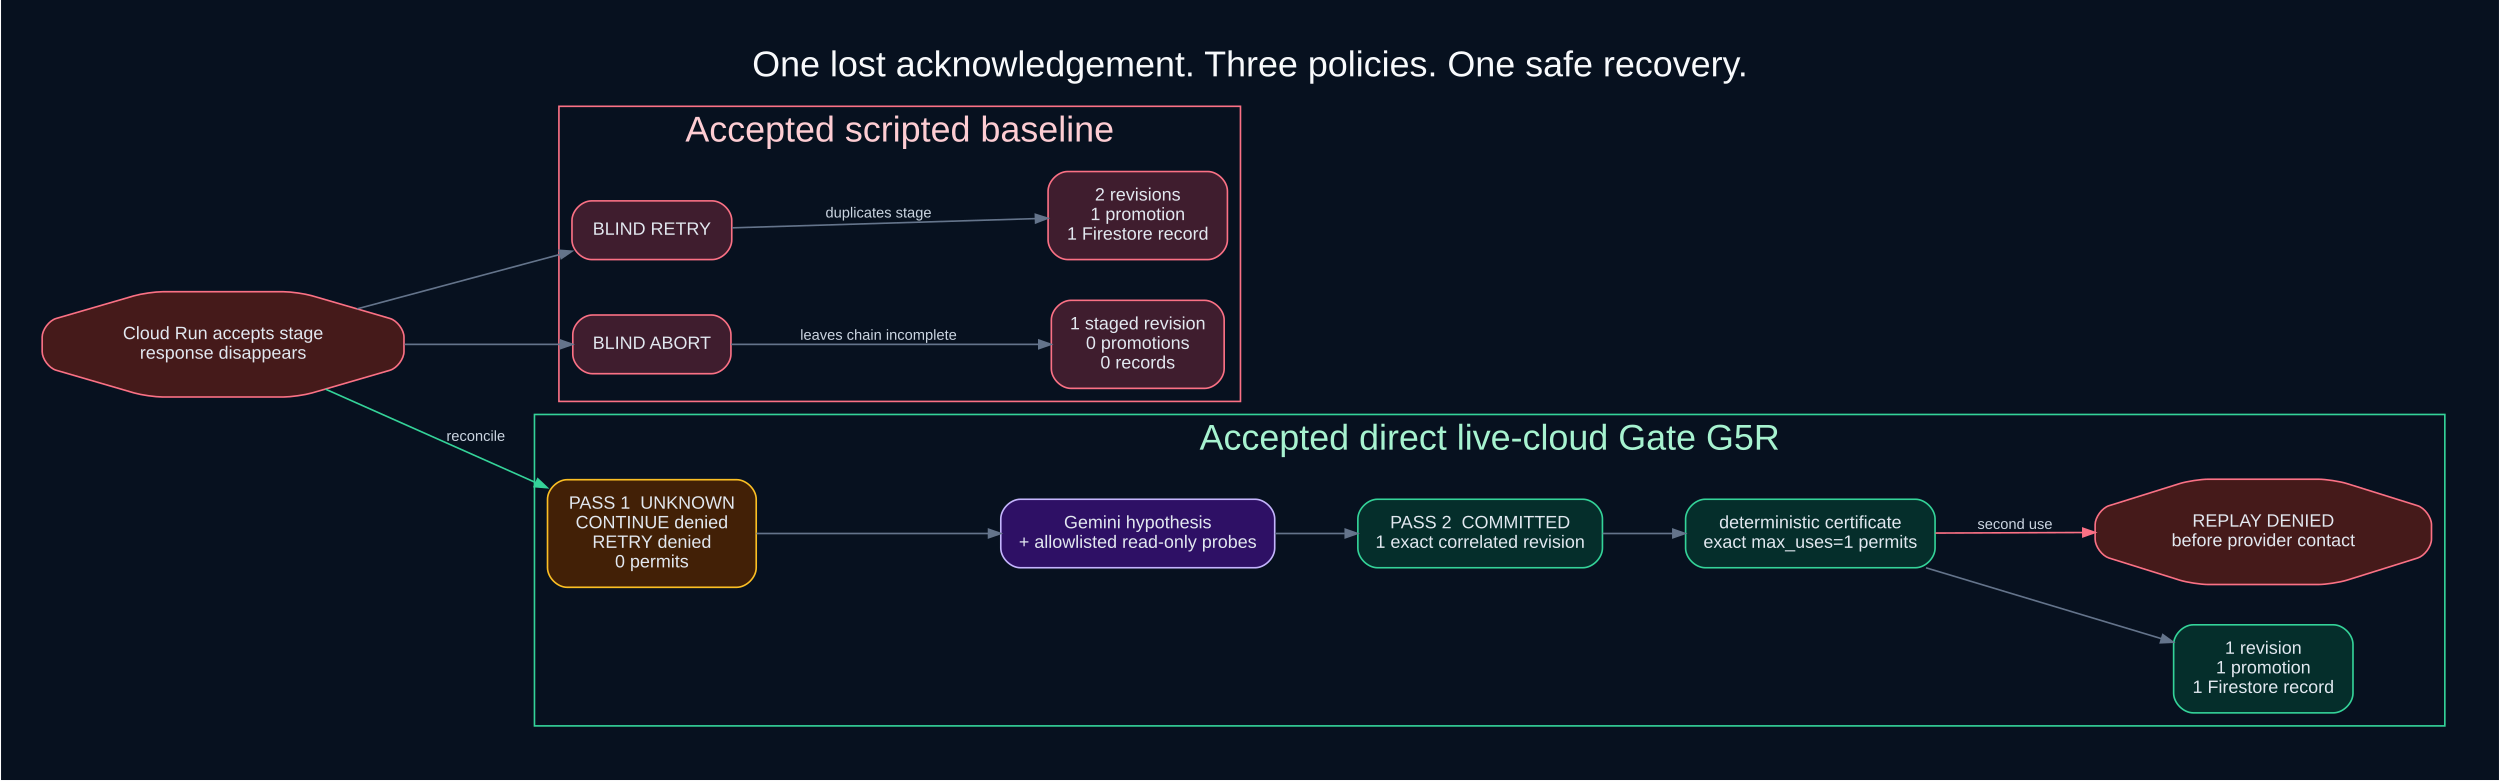
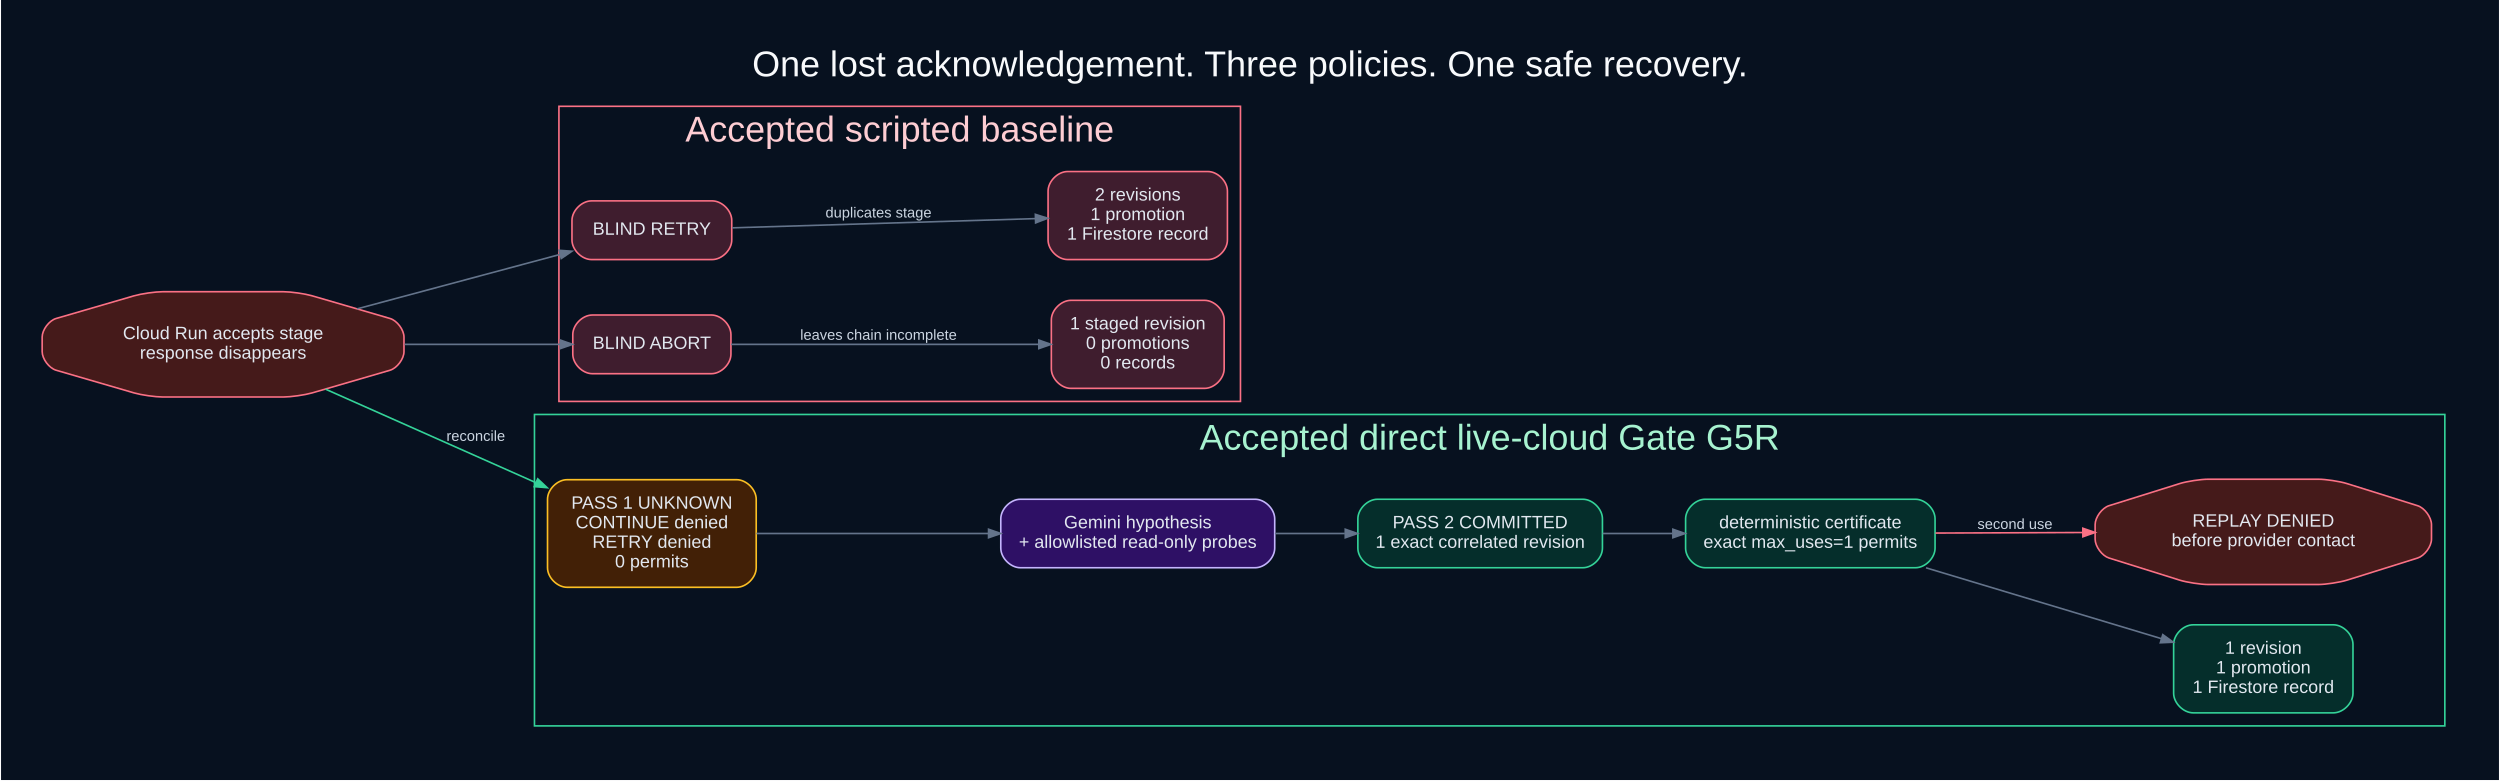
- <svg xmlns="http://www.w3.org/2000/svg" width="1532pt" height="478pt" viewBox="0.00 0.00 1532.01 478.40">
+ <svg xmlns="http://www.w3.org/2000/svg" width="1532pt" height="478pt" viewBox="0 0 1532.01 478.4">
  <g id="graph0" class="graph" transform="scale(1 1) rotate(0) translate(25.2 453.2)">
-     <polygon fill="#07111f" stroke="transparent" points="-25.2,25.2 -25.2,-453.2 1506.81,-453.2 1506.81,25.2 -25.2,25.2" />
-     <text text-anchor="middle" x="740.8" y="-406.4" font-family="Arial" font-size="22.00" fill="#f8fafc">One lost acknowledgement. Three policies. One safe recovery.</text>
+     <polygon fill="#07111f" stroke="transparent" points="-25.2 25.2 -25.2 -453.2 1506.81 -453.2 1506.81 25.2 -25.2 25.2" />
+     <text x="740.8" y="-406.4" fill="#f8fafc" font-family="Arial" font-size="22" text-anchor="middle">One lost acknowledgement. Three policies. One safe recovery.</text>
    <g id="clust1" class="cluster">
-       <polygon fill="#07111f" stroke="#fb7185" points="316.96,-207 316.96,-388 734.96,-388 734.96,-207 316.96,-207" />
-       <text text-anchor="middle" x="525.96" y="-366.4" font-family="Arial" font-size="22.00" fill="#fecdd3">Accepted scripted baseline</text>
+       <polygon fill="#07111f" stroke="#fb7185" points="316.96 -207 316.96 -388 734.96 -388 734.96 -207 316.96 -207" />
+       <text x="525.96" y="-366.4" fill="#fecdd3" font-family="Arial" font-size="22" text-anchor="middle">Accepted scripted baseline</text>
    </g>
    <g id="clust2" class="cluster">
-       <polygon fill="#07111f" stroke="#34d399" points="301.96,-8 301.96,-199 1473.61,-199 1473.61,-8 301.96,-8" />
-       <text text-anchor="middle" x="887.78" y="-177.4" font-family="Arial" font-size="22.00" fill="#a7f3d0">Accepted direct live-cloud Gate G5R</text>
+       <polygon fill="#07111f" stroke="#34d399" points="301.96 -8 301.96 -199 1473.61 -199 1473.61 -8 301.96 -8" />
+       <text x="887.78" y="-177.4" fill="#a7f3d0" font-family="Arial" font-size="22" text-anchor="middle">Accepted direct live-cloud Gate G5R</text>
    </g>
    <g id="node1" class="node">
      <path fill="#451a1a" stroke="#fb7185" d="M221.93,-237.54C221.93,-237.54 221.93,-246.46 221.93,-246.46 221.93,-250.92 217.65,-256.62 213.37,-257.87 213.37,-257.87 165.5,-271.8 165.5,-271.8 161.22,-273.05 152.48,-274.29 148.02,-274.29 148.02,-274.29 73.94,-274.29 73.94,-274.29 69.48,-274.29 60.74,-273.05 56.46,-271.8 56.46,-271.8 8.58,-257.87 8.58,-257.87 4.3,-256.62 0.02,-250.92 0.02,-246.46 0.02,-246.46 0.02,-237.54 0.02,-237.54 0.02,-233.08 4.3,-227.38 8.58,-226.13 8.58,-226.13 56.46,-212.2 56.46,-212.2 60.74,-210.95 69.48,-209.71 73.94,-209.71 73.94,-209.71 148.02,-209.71 148.02,-209.71 152.48,-209.71 161.22,-210.95 165.5,-212.2 165.5,-212.2 213.37,-226.13 213.37,-226.13 217.65,-227.38 221.93,-233.08 221.93,-237.54" />
-       <text text-anchor="middle" x="110.98" y="-245.2" font-family="Arial" font-size="11.00" fill="#e2e8f0">Cloud Run accepts stage</text>
-       <text text-anchor="middle" x="110.98" y="-233.2" font-family="Arial" font-size="11.00" fill="#e2e8f0">response disappears</text>
+       <text x="110.98" y="-245.2" fill="#e2e8f0" font-family="Arial" font-size="11" text-anchor="middle">Cloud Run accepts stage</text>
+       <text x="110.98" y="-233.2" fill="#e2e8f0" font-family="Arial" font-size="11" text-anchor="middle">response disappears</text>
    </g>
    <g id="node2" class="node">
      <path fill="#3f1d2e" stroke="#fb7185" d="M410.96,-330C410.96,-330 336.96,-330 336.96,-330 330.96,-330 324.96,-324 324.96,-318 324.96,-318 324.96,-306 324.96,-306 324.96,-300 330.96,-294 336.96,-294 336.96,-294 410.96,-294 410.96,-294 416.96,-294 422.96,-300 422.96,-306 422.96,-306 422.96,-318 422.96,-318 422.96,-324 416.96,-330 410.96,-330" />
-       <text text-anchor="middle" x="373.96" y="-309.2" font-family="Arial" font-size="11.00" fill="#e2e8f0">BLIND RETRY</text>
+       <text x="373.96" y="-309.2" fill="#e2e8f0" font-family="Arial" font-size="11" text-anchor="middle">BLIND RETRY</text>
    </g>
    <g id="edge8" class="edge">
      <path fill="none" stroke="#64748b" d="M193.12,-263.76C233.49,-274.59 281.26,-287.4 317.41,-297.1" />
-       <polygon fill="#64748b" stroke="#64748b" points="317.02,-299.71 324.94,-299.12 318.38,-294.64 317.02,-299.71" />
+       <polygon fill="#64748b" stroke="#64748b" points="317.02 -299.71 324.94 -299.12 318.38 -294.64 317.02 -299.71" />
    </g>
    <g id="node4" class="node">
      <path fill="#3f1d2e" stroke="#fb7185" d="M410.46,-260C410.46,-260 337.46,-260 337.46,-260 331.46,-260 325.46,-254 325.46,-248 325.46,-248 325.46,-236 325.46,-236 325.46,-230 331.46,-224 337.46,-224 337.46,-224 410.46,-224 410.46,-224 416.46,-224 422.46,-230 422.46,-236 422.46,-236 422.46,-248 422.46,-248 422.46,-254 416.46,-260 410.46,-260" />
-       <text text-anchor="middle" x="373.96" y="-239.2" font-family="Arial" font-size="11.00" fill="#e2e8f0">BLIND ABORT</text>
+       <text x="373.96" y="-239.2" fill="#e2e8f0" font-family="Arial" font-size="11" text-anchor="middle">BLIND ABORT</text>
    </g>
    <g id="edge9" class="edge">
      <path fill="none" stroke="#64748b" d="M222.28,-242C255.21,-242 289.91,-242 317.69,-242" />
-       <polygon fill="#64748b" stroke="#64748b" points="317.84,-244.63 325.33,-242 317.83,-239.38 317.84,-244.63" />
+       <polygon fill="#64748b" stroke="#64748b" points="317.84 -244.63 325.33 -242 317.83 -239.38 317.84 -244.63" />
    </g>
    <g id="node6" class="node">
      <path fill="#422006" stroke="#fbbf24" d="M425.96,-159C425.96,-159 321.96,-159 321.96,-159 315.96,-159 309.96,-153 309.96,-147 309.96,-147 309.96,-105 309.96,-105 309.96,-99 315.96,-93 321.96,-93 321.96,-93 425.96,-93 425.96,-93 431.96,-93 437.96,-99 437.96,-105 437.96,-105 437.96,-147 437.96,-147 437.96,-153 431.96,-159 425.96,-159" />
-       <text text-anchor="middle" x="373.96" y="-141.2" font-family="Arial" font-size="11.00" fill="#e2e8f0">PASS 1  UNKNOWN</text>
-       <text text-anchor="middle" x="373.96" y="-129.2" font-family="Arial" font-size="11.00" fill="#e2e8f0">CONTINUE denied</text>
-       <text text-anchor="middle" x="373.96" y="-117.2" font-family="Arial" font-size="11.00" fill="#e2e8f0">RETRY denied</text>
-       <text text-anchor="middle" x="373.96" y="-105.2" font-family="Arial" font-size="11.00" fill="#e2e8f0">0 permits</text>
+       <text x="373.96" y="-141.2" fill="#e2e8f0" font-family="Arial" font-size="11" text-anchor="middle">PASS 1 UNKNOWN</text>
+       <text x="373.96" y="-129.2" fill="#e2e8f0" font-family="Arial" font-size="11" text-anchor="middle">CONTINUE denied</text>
+       <text x="373.96" y="-117.2" fill="#e2e8f0" font-family="Arial" font-size="11" text-anchor="middle">RETRY denied</text>
+       <text x="373.96" y="-105.2" fill="#e2e8f0" font-family="Arial" font-size="11" text-anchor="middle">0 permits</text>
    </g>
    <g id="edge10" class="edge">
      <path fill="none" stroke="#34d399" d="M173.83,-214.51C212.58,-197.28 262.63,-175.04 302.86,-157.16" />
-       <polygon fill="#34d399" stroke="#34d399" points="303.95,-159.54 309.74,-154.1 301.82,-154.75 303.95,-159.54" />
-       <text text-anchor="middle" x="265.96" y="-182.8" font-family="Arial" font-size="9.00" fill="#cbd5e1">reconcile</text>
+       <polygon fill="#34d399" stroke="#34d399" points="303.95 -159.54 309.74 -154.1 301.82 -154.75 303.95 -159.54" />
+       <text x="265.96" y="-182.8" fill="#cbd5e1" font-family="Arial" font-size="9" text-anchor="middle">reconcile</text>
    </g>
    <g id="node3" class="node">
      <path fill="#3f1d2e" stroke="#fb7185" d="M714.96,-348C714.96,-348 628.96,-348 628.96,-348 622.96,-348 616.96,-342 616.96,-336 616.96,-336 616.96,-306 616.96,-306 616.96,-300 622.96,-294 628.96,-294 628.96,-294 714.96,-294 714.96,-294 720.96,-294 726.96,-300 726.96,-306 726.96,-306 726.96,-336 726.96,-336 726.96,-342 720.96,-348 714.96,-348" />
-       <text text-anchor="middle" x="671.96" y="-330.2" font-family="Arial" font-size="11.00" fill="#e2e8f0">2 revisions</text>
-       <text text-anchor="middle" x="671.96" y="-318.2" font-family="Arial" font-size="11.00" fill="#e2e8f0">1 promotion</text>
-       <text text-anchor="middle" x="671.96" y="-306.2" font-family="Arial" font-size="11.00" fill="#e2e8f0">1 Firestore record</text>
+       <text x="671.96" y="-330.2" fill="#e2e8f0" font-family="Arial" font-size="11" text-anchor="middle">2 revisions</text>
+       <text x="671.96" y="-318.2" fill="#e2e8f0" font-family="Arial" font-size="11" text-anchor="middle">1 promotion</text>
+       <text x="671.96" y="-306.2" fill="#e2e8f0" font-family="Arial" font-size="11" text-anchor="middle">1 Firestore record</text>
    </g>
    <g id="edge1" class="edge">
      <path fill="none" stroke="#64748b" d="M423.17,-313.47C473.87,-315.01 553.79,-317.44 609.1,-319.12" />
-       <polygon fill="#64748b" stroke="#64748b" points="609.16,-321.75 616.74,-319.35 609.32,-316.5 609.16,-321.75" />
-       <text text-anchor="middle" x="512.96" y="-319.8" font-family="Arial" font-size="9.00" fill="#cbd5e1">duplicates stage</text>
+       <polygon fill="#64748b" stroke="#64748b" points="609.16 -321.75 616.74 -319.35 609.32 -316.5 609.16 -321.75" />
+       <text x="512.96" y="-319.8" fill="#cbd5e1" font-family="Arial" font-size="9" text-anchor="middle">duplicates stage</text>
    </g>
    <g id="node5" class="node">
      <path fill="#3f1d2e" stroke="#fb7185" d="M712.96,-269C712.96,-269 630.96,-269 630.96,-269 624.96,-269 618.96,-263 618.96,-257 618.96,-257 618.96,-227 618.96,-227 618.96,-221 624.96,-215 630.96,-215 630.96,-215 712.96,-215 712.96,-215 718.96,-215 724.96,-221 724.96,-227 724.96,-227 724.96,-257 724.96,-257 724.96,-263 718.96,-269 712.96,-269" />
-       <text text-anchor="middle" x="671.96" y="-251.2" font-family="Arial" font-size="11.00" fill="#e2e8f0">1 staged revision</text>
-       <text text-anchor="middle" x="671.96" y="-239.2" font-family="Arial" font-size="11.00" fill="#e2e8f0">0 promotions</text>
-       <text text-anchor="middle" x="671.96" y="-227.2" font-family="Arial" font-size="11.00" fill="#e2e8f0">0 records</text>
+       <text x="671.96" y="-251.2" fill="#e2e8f0" font-family="Arial" font-size="11" text-anchor="middle">1 staged revision</text>
+       <text x="671.96" y="-239.2" fill="#e2e8f0" font-family="Arial" font-size="11" text-anchor="middle">0 promotions</text>
+       <text x="671.96" y="-227.2" fill="#e2e8f0" font-family="Arial" font-size="11" text-anchor="middle">0 records</text>
    </g>
    <g id="edge2" class="edge">
      <path fill="none" stroke="#64748b" d="M422.51,-242C473.79,-242 555.51,-242 611.11,-242" />
-       <polygon fill="#64748b" stroke="#64748b" points="611.28,-244.63 618.78,-242 611.28,-239.38 611.28,-244.63" />
-       <text text-anchor="middle" x="512.96" y="-244.8" font-family="Arial" font-size="9.00" fill="#cbd5e1">leaves chain incomplete</text>
+       <polygon fill="#64748b" stroke="#64748b" points="611.28 -244.63 618.78 -242 611.28 -239.38 611.28 -244.63" />
+       <text x="512.96" y="-244.8" fill="#cbd5e1" font-family="Arial" font-size="9" text-anchor="middle">leaves chain incomplete</text>
    </g>
    <g id="node7" class="node">
      <path fill="#2e1065" stroke="#c4b5fd" d="M743.96,-147C743.96,-147 599.96,-147 599.96,-147 593.96,-147 587.96,-141 587.96,-135 587.96,-135 587.96,-117 587.96,-117 587.96,-111 593.96,-105 599.96,-105 599.96,-105 743.96,-105 743.96,-105 749.96,-105 755.96,-111 755.96,-117 755.96,-117 755.96,-135 755.96,-135 755.96,-141 749.96,-147 743.96,-147" />
-       <text text-anchor="middle" x="671.96" y="-129.2" font-family="Arial" font-size="11.00" fill="#e2e8f0">Gemini hypothesis</text>
-       <text text-anchor="middle" x="671.96" y="-117.2" font-family="Arial" font-size="11.00" fill="#e2e8f0">+ allowlisted read-only probes</text>
+       <text x="671.96" y="-129.2" fill="#e2e8f0" font-family="Arial" font-size="11" text-anchor="middle">Gemini hypothesis</text>
+       <text x="671.96" y="-117.2" fill="#e2e8f0" font-family="Arial" font-size="11" text-anchor="middle">+ allowlisted read-only probes</text>
    </g>
    <g id="edge3" class="edge">
      <path fill="none" stroke="#64748b" d="M438.09,-126C479.51,-126 534.31,-126 580.35,-126" />
-       <polygon fill="#64748b" stroke="#64748b" points="580.46,-128.63 587.96,-126 580.46,-123.38 580.46,-128.63" />
+       <polygon fill="#64748b" stroke="#64748b" points="580.46 -128.63 587.96 -126 580.46 -123.38 580.46 -128.63" />
    </g>
    <g id="node8" class="node">
      <path fill="#052e2b" stroke="#34d399" d="M944.96,-147C944.96,-147 818.96,-147 818.96,-147 812.96,-147 806.96,-141 806.96,-135 806.96,-135 806.96,-117 806.96,-117 806.96,-111 812.96,-105 818.96,-105 818.96,-105 944.96,-105 944.96,-105 950.96,-105 956.96,-111 956.96,-117 956.96,-117 956.96,-135 956.96,-135 956.96,-141 950.96,-147 944.96,-147" />
-       <text text-anchor="middle" x="881.96" y="-129.2" font-family="Arial" font-size="11.00" fill="#e2e8f0">PASS 2  COMMITTED</text>
-       <text text-anchor="middle" x="881.96" y="-117.2" font-family="Arial" font-size="11.00" fill="#e2e8f0">1 exact correlated revision</text>
+       <text x="881.96" y="-129.2" fill="#e2e8f0" font-family="Arial" font-size="11" text-anchor="middle">PASS 2 COMMITTED</text>
+       <text x="881.96" y="-117.2" fill="#e2e8f0" font-family="Arial" font-size="11" text-anchor="middle">1 exact correlated revision</text>
    </g>
    <g id="edge4" class="edge">
      <path fill="none" stroke="#64748b" d="M756.06,-126C770.19,-126 784.86,-126 798.96,-126" />
-       <polygon fill="#64748b" stroke="#64748b" points="799.23,-128.63 806.73,-126 799.23,-123.38 799.23,-128.63" />
+       <polygon fill="#64748b" stroke="#64748b" points="799.23 -128.63 806.73 -126 799.23 -123.38 799.23 -128.63" />
    </g>
    <g id="node9" class="node">
      <path fill="#052e2b" stroke="#34d399" d="M1148.96,-147C1148.96,-147 1019.96,-147 1019.96,-147 1013.96,-147 1007.96,-141 1007.96,-135 1007.96,-135 1007.96,-117 1007.96,-117 1007.96,-111 1013.96,-105 1019.96,-105 1019.96,-105 1148.96,-105 1148.96,-105 1154.96,-105 1160.96,-111 1160.96,-117 1160.96,-117 1160.96,-135 1160.96,-135 1160.96,-141 1154.96,-147 1148.96,-147" />
-       <text text-anchor="middle" x="1084.46" y="-129.2" font-family="Arial" font-size="11.00" fill="#e2e8f0">deterministic certificate</text>
-       <text text-anchor="middle" x="1084.46" y="-117.2" font-family="Arial" font-size="11.00" fill="#e2e8f0">exact max_uses=1 permits</text>
+       <text x="1084.46" y="-129.2" fill="#e2e8f0" font-family="Arial" font-size="11" text-anchor="middle">deterministic certificate</text>
+       <text x="1084.46" y="-117.2" fill="#e2e8f0" font-family="Arial" font-size="11" text-anchor="middle">exact max_uses=1 permits</text>
    </g>
    <g id="edge5" class="edge">
      <path fill="none" stroke="#64748b" d="M957.05,-126C970.98,-126 985.63,-126 999.83,-126" />
-       <polygon fill="#64748b" stroke="#64748b" points="1000.16,-128.63 1007.66,-126 1000.16,-123.38 1000.16,-128.63" />
+       <polygon fill="#64748b" stroke="#64748b" points="1000.16 -128.63 1007.66 -126 1000.16 -123.38 1000.16 -128.63" />
    </g>
    <g id="node10" class="node">
      <path fill="#052e2b" stroke="#34d399" d="M1405.28,-70C1405.28,-70 1319.28,-70 1319.28,-70 1313.28,-70 1307.28,-64 1307.28,-58 1307.28,-58 1307.28,-28 1307.28,-28 1307.28,-22 1313.28,-16 1319.28,-16 1319.28,-16 1405.28,-16 1405.28,-16 1411.28,-16 1417.28,-22 1417.28,-28 1417.28,-28 1417.28,-58 1417.28,-58 1417.28,-64 1411.28,-70 1405.28,-70" />
-       <text text-anchor="middle" x="1362.28" y="-52.2" font-family="Arial" font-size="11.00" fill="#e2e8f0">1 revision</text>
-       <text text-anchor="middle" x="1362.28" y="-40.2" font-family="Arial" font-size="11.00" fill="#e2e8f0">1 promotion</text>
-       <text text-anchor="middle" x="1362.28" y="-28.2" font-family="Arial" font-size="11.00" fill="#e2e8f0">1 Firestore record</text>
+       <text x="1362.28" y="-52.2" fill="#e2e8f0" font-family="Arial" font-size="11" text-anchor="middle">1 revision</text>
+       <text x="1362.28" y="-40.2" fill="#e2e8f0" font-family="Arial" font-size="11" text-anchor="middle">1 promotion</text>
+       <text x="1362.28" y="-28.2" fill="#e2e8f0" font-family="Arial" font-size="11" text-anchor="middle">1 Firestore record</text>
    </g>
    <g id="edge6" class="edge">
      <path fill="none" stroke="#64748b" d="M1155.42,-104.95C1199.92,-91.56 1257.02,-74.37 1299.79,-61.5" />
-       <polygon fill="#64748b" stroke="#64748b" points="1300.63,-63.99 1307.06,-59.32 1299.12,-58.96 1300.63,-63.99" />
+       <polygon fill="#64748b" stroke="#64748b" points="1300.63 -63.99 1307.06 -59.32 1299.12 -58.96 1300.63 -63.99" />
    </g>
    <g id="node11" class="node">
      <path fill="#451a1a" stroke="#fb7185" d="M1465.43,-122.54C1465.43,-122.54 1465.43,-131.46 1465.43,-131.46 1465.43,-135.92 1461.18,-141.71 1456.92,-143.04 1456.92,-143.04 1413.52,-156.63 1413.52,-156.63 1409.26,-157.96 1400.55,-159.29 1396.09,-159.29 1396.09,-159.29 1328.47,-159.29 1328.47,-159.29 1324.01,-159.29 1315.3,-157.96 1311.05,-156.63 1311.05,-156.63 1267.64,-143.04 1267.64,-143.04 1263.39,-141.71 1259.13,-135.92 1259.13,-131.46 1259.13,-131.46 1259.13,-122.54 1259.13,-122.54 1259.13,-118.08 1263.39,-112.29 1267.64,-110.96 1267.64,-110.96 1311.05,-97.37 1311.05,-97.37 1315.3,-96.04 1324.01,-94.71 1328.47,-94.71 1328.47,-94.71 1396.09,-94.71 1396.09,-94.71 1400.55,-94.71 1409.26,-96.04 1413.52,-97.37 1413.52,-97.37 1456.92,-110.96 1456.92,-110.96 1461.18,-112.29 1465.43,-118.08 1465.43,-122.54" />
-       <text text-anchor="middle" x="1362.28" y="-130.2" font-family="Arial" font-size="11.00" fill="#e2e8f0">REPLAY DENIED</text>
-       <text text-anchor="middle" x="1362.28" y="-118.2" font-family="Arial" font-size="11.00" fill="#e2e8f0">before provider contact</text>
+       <text x="1362.28" y="-130.2" fill="#e2e8f0" font-family="Arial" font-size="11" text-anchor="middle">REPLAY DENIED</text>
+       <text x="1362.28" y="-118.2" fill="#e2e8f0" font-family="Arial" font-size="11" text-anchor="middle">before provider contact</text>
    </g>
    <g id="edge7" class="edge">
      <path fill="none" stroke="#fb7185" d="M1161.19,-126.27C1189.05,-126.38 1221.19,-126.49 1251.45,-126.6" />
-       <polygon fill="#fb7185" stroke="#fb7185" points="1251.59,-129.23 1259.1,-126.63 1251.61,-123.98 1251.59,-129.23" />
-       <text text-anchor="middle" x="1209.96" y="-128.8" font-family="Arial" font-size="9.00" fill="#cbd5e1">second use</text>
+       <polygon fill="#fb7185" stroke="#fb7185" points="1251.59 -129.23 1259.1 -126.63 1251.61 -123.98 1251.59 -129.23" />
+       <text x="1209.96" y="-128.8" fill="#cbd5e1" font-family="Arial" font-size="9" text-anchor="middle">second use</text>
    </g>
  </g>
</svg>
